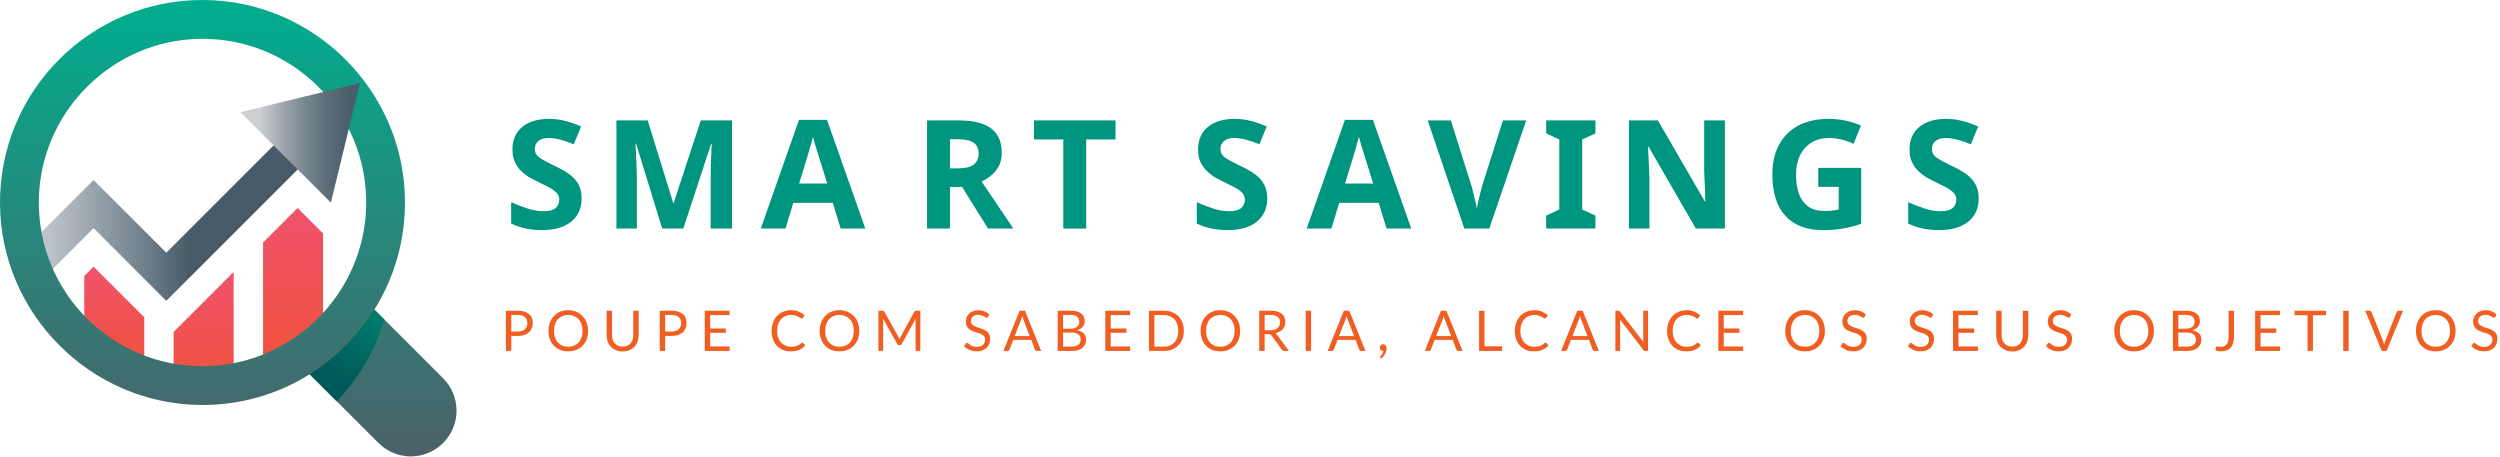
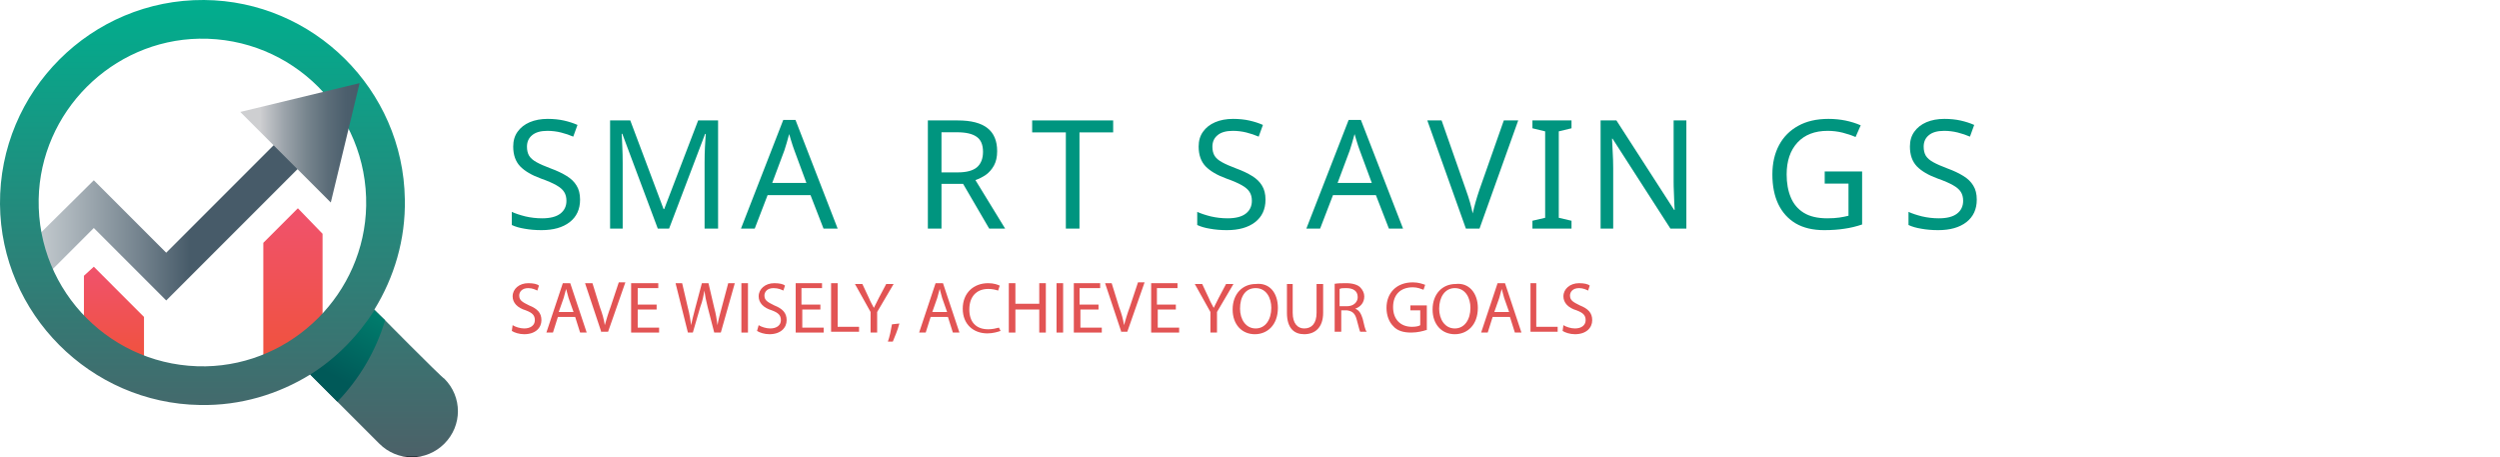
- <svg xmlns="http://www.w3.org/2000/svg" xmlns:xlink="http://www.w3.org/1999/xlink" id="Layer_1" data-name="Layer 1" viewBox="0 0 303.74 55.45">
-   <defs>
-     <style>
-       .cls-1 {
-         letter-spacing: .1em;
-       }
- 
-       .cls-2 {
-         letter-spacing: .1em;
-       }
- 
-       .cls-3 {
-         fill: url(#linear-gradient);
-       }
- 
-       .cls-3, .cls-4, .cls-5, .cls-6, .cls-7, .cls-8, .cls-9 {
-         stroke-width: 0px;
-       }
- 
-       .cls-10 {
-         letter-spacing: .18em;
-       }
- 
-       .cls-11 {
-         letter-spacing: .17em;
-       }
- 
-       .cls-12 {
-         letter-spacing: .08em;
-       }
- 
-       .cls-13 {
-         letter-spacing: .08em;
-       }
- 
-       .cls-14 {
-         letter-spacing: .2em;
-       }
- 
-       .cls-15 {
-         letter-spacing: .2em;
-       }
- 
-       .cls-16 {
-         letter-spacing: .2em;
-       }
- 
-       .cls-17 {
-         letter-spacing: .06em;
-       }
- 
-       .cls-18 {
-         letter-spacing: .02em;
-       }
- 
-       .cls-19 {
-         fill: #f15e22;
-         font-family: 'Lato-Regular', Lato;
-         font-size: 6.83px;
-       }
- 
-       .cls-20 {
-         fill: #00957f;
-         font-family: 'LeagueSpartan-Bold', 'League Spartan';
-         font-size: 18.4px;
-         font-weight: 700;
-       }
- 
-       .cls-4 {
-         fill: url(#linear-gradient-4);
-       }
- 
-       .cls-5 {
-         fill: url(#linear-gradient-2);
-       }
- 
-       .cls-6 {
-         fill: url(#linear-gradient-3);
-       }
- 
-       .cls-7 {
-         fill: url(#linear-gradient-7);
-       }
- 
-       .cls-8 {
-         fill: url(#linear-gradient-5);
-       }
- 
-       .cls-9 {
-         fill: url(#linear-gradient-6);
-       }
- 
-       .cls-21 {
-         letter-spacing: .19em;
-       }
- 
-       .cls-22 {
-         letter-spacing: .19em;
-       }
- 
-       .cls-23 {
-         letter-spacing: .19em;
-       }
-     </style>
-     <linearGradient id="linear-gradient" x1="13.88" y1="47.91" x2="13.88" y2="33.35" gradientUnits="userSpaceOnUse">
-       <stop offset="0" stop-color="#f0522b" />
-       <stop offset="1" stop-color="#f05269" />
+ <svg xmlns="http://www.w3.org/2000/svg" version="1.1" id="Layer_1" x="0px" y="0px" viewBox="0 0 303.7 55.5" style="enable-background:new 0 0 303.7 55.5;" xml:space="preserve">
+   <style type="text/css">
+ 	.st0{fill:url(#SVGID_1_);}
+ 	.st1{fill:none;}
+ 	.st2{fill:url(#SVGID_00000127016109047099038280000003941677672094152065_);}
+ 	.st3{fill:url(#SVGID_00000159441373273322484210000010649036201301761976_);}
+ 	.st4{fill:url(#SVGID_00000049191584254287483350000008113402997251539118_);}
+ 	.st5{fill:url(#SVGID_00000080174479981845435790000000208017851787056022_);}
+ 	.st6{fill:url(#SVGID_00000171700820393958937030000013310057736290914961_);}
+ 	.st7{fill:#00957F;}
+ 	.st8{font-family:'LeagueSpartan-Bold';}
+ 	.st9{font-size:18.4px;}
+ 	.st10{letter-spacing:1;}
+ 	.st11{fill:#E25454;}
+ </style>
+   <g>
+     <linearGradient id="SVGID_1_" gradientUnits="userSpaceOnUse" x1="13.885" y1="10.09" x2="13.885" y2="24.65" gradientTransform="matrix(1 0 0 -1 0 58)">
+       <stop offset="0" style="stop-color:#F0522B" />
+       <stop offset="1" style="stop-color:#F05269" />
    </linearGradient>
-     <linearGradient id="linear-gradient-2" x1="24.75" y1="51.52" x2="24.75" y2="34.17" xlink:href="#linear-gradient" />
-     <linearGradient id="linear-gradient-3" x1="35.61" y1="50.69" x2="35.61" y2="26.83" xlink:href="#linear-gradient" />
-     <linearGradient id="linear-gradient-4" x1="-8.54" y1="26.12" x2="27.37" y2="26.12" gradientUnits="userSpaceOnUse">
-       <stop offset="0" stop-color="#fff" />
-       <stop offset=".1" stop-color="#f5f6f7" />
-       <stop offset=".26" stop-color="#dadee1" />
-       <stop offset=".46" stop-color="#afb8be" />
-       <stop offset=".71" stop-color="#74838e" />
-       <stop offset=".88" stop-color="#475b69" />
+     <polygon class="st0" points="11.4,32.4 10.2,33.5 10.2,43.9 17.5,43.9 17.5,38.5  " />
+     <polygon class="st1" points="21.1,40.3 21.1,46.7 28.4,46.7 28.4,33  " />
+     <linearGradient id="SVGID_00000149342209024549851630000002116549405568143506_" gradientUnits="userSpaceOnUse" x1="35.605" y1="7.31" x2="35.605" y2="31.17" gradientTransform="matrix(1 0 0 -1 0 58)">
+       <stop offset="0" style="stop-color:#F0522B" />
+       <stop offset="1" style="stop-color:#F05269" />
    </linearGradient>
-     <linearGradient id="linear-gradient-5" x1="27.73" y1="0" x2="27.73" y2="55.45" gradientUnits="userSpaceOnUse">
-       <stop offset="0" stop-color="#00ae8e" />
-       <stop offset="1" stop-color="#4c6168" />
-       <stop offset="1" stop-color="#2e383f" />
+     <polygon style="fill:url(#SVGID_00000149342209024549851630000002116549405568143506_);" points="36.2,25.3 32,29.5 32,44.1    39.2,44.1 39.2,28.4  " />
+     <linearGradient id="SVGID_00000114051071750353119990000005773496055316017814_" gradientUnits="userSpaceOnUse" x1="-8.54" y1="31.88" x2="27.37" y2="31.88" gradientTransform="matrix(1 0 0 -1 0 58)">
+       <stop offset="0" style="stop-color:#FFFFFF" />
+       <stop offset="0.1" style="stop-color:#F5F6F7" />
+       <stop offset="0.26" style="stop-color:#DADEE1" />
+       <stop offset="0.46" style="stop-color:#AFB8BE" />
+       <stop offset="0.71" style="stop-color:#74838E" />
+       <stop offset="0.88" style="stop-color:#475B69" />
    </linearGradient>
-     <linearGradient id="linear-gradient-6" x1="43.73" y1="17.36" x2="29.2" y2="17.36" gradientUnits="userSpaceOnUse">
-       <stop offset="0" stop-color="#475b69" />
-       <stop offset=".12" stop-color="#4c5f6d" />
-       <stop offset=".27" stop-color="#5c6d79" />
-       <stop offset=".44" stop-color="#76848d" />
-       <stop offset=".63" stop-color="#9ba3aa" />
-       <stop offset=".82" stop-color="#cacbce" />
-       <stop offset=".83" stop-color="#cecfd1" />
+     <polygon style="fill:url(#SVGID_00000114051071750353119990000005773496055316017814_);" points="5.2,33.9 2.2,31 11.4,21.9    20.2,30.7 35.2,15.7 38.1,18.6 20.2,36.5 11.4,27.7  " />
+     <linearGradient id="SVGID_00000160875356330324949450000001080949268109888445_" gradientUnits="userSpaceOnUse" x1="27.733" y1="58.001" x2="27.733" y2="2.553" gradientTransform="matrix(1 0 0 -1 0 58)">
+       <stop offset="0" style="stop-color:#00AE8E" />
+       <stop offset="1" style="stop-color:#4C6168" />
+       <stop offset="1" style="stop-color:#2E383F" />
    </linearGradient>
-     <linearGradient id="linear-gradient-7" x1="47.16" y1="33.3" x2="40.55" y2="45.69" gradientUnits="userSpaceOnUse">
-       <stop offset="0" stop-color="#008f77" />
-       <stop offset="1" stop-color="#005958" />
+     <path style="fill:url(#SVGID_00000160875356330324949450000001080949268109888445_);" d="M45.5,37.6c2.4-3.9,3.8-8.5,3.7-13.4   C49,10.9,38.1,0.1,24.8,0C11.1-0.1-0.1,11.1,0,24.8C0.1,38.1,11,49,24.3,49.2c4.9,0.1,9.5-1.3,13.4-3.7l8.4,8.4   c2.2,2.2,5.7,2.2,7.9,0l0,0c2.2-2.2,2.2-5.7,0-7.9C53.8,46,45.5,37.6,45.5,37.6z M25,44.5c-11.3,0.2-20.5-9-20.3-20.3   C4.9,13.6,13.6,4.9,24.2,4.7c11.3-0.2,20.5,9,20.3,20.3C44.3,35.6,35.6,44.3,25,44.5z" />
+     <linearGradient id="SVGID_00000080200127672652569910000004521505720828235709_" gradientUnits="userSpaceOnUse" x1="43.73" y1="40.645" x2="29.2" y2="40.645" gradientTransform="matrix(1 0 0 -1 0 58)">
+       <stop offset="0" style="stop-color:#475B69" />
+       <stop offset="0.12" style="stop-color:#4C5F6D" />
+       <stop offset="0.27" style="stop-color:#5C6D79" />
+       <stop offset="0.44" style="stop-color:#76848D" />
+       <stop offset="0.63" style="stop-color:#9BA3AA" />
+       <stop offset="0.82" style="stop-color:#CACBCE" />
+       <stop offset="0.83" style="stop-color:#CECFD1" />
    </linearGradient>
-   </defs>
-   <g>
-     <polygon class="cls-3" points="11.37 32.4 10.24 33.53 10.24 43.89 17.53 43.89 17.53 38.55 11.37 32.4" />
-     <polygon class="cls-5" points="21.1 40.33 21.1 46.73 28.39 46.73 28.39 33.04 21.1 40.33" />
-     <polygon class="cls-6" points="36.16 25.27 31.96 29.47 31.96 44.1 39.25 44.1 39.25 28.36 36.16 25.27" />
-     <polygon class="cls-4" points="5.15 33.94 2.23 31.01 11.37 21.87 20.2 30.7 35.22 15.69 38.14 18.61 20.2 36.55 11.37 27.72 5.15 33.94" />
-     <path class="cls-8" d="M45.49,37.61c2.41-3.87,3.78-8.45,3.71-13.35C49.02,10.95,38.13.12,24.82,0,11.06-.12-.12,11.06,0,24.82c.12,13.31,10.96,24.2,24.27,24.38,4.91.07,9.5-1.31,13.36-3.73l8.35,8.35c2.17,2.17,5.69,2.17,7.86,0h0c2.17-2.17,2.17-5.69,0-7.86l-8.35-8.35ZM24.98,44.49c-11.28.21-20.47-8.98-20.26-20.26.2-10.63,8.87-19.31,19.51-19.51,11.28-.21,20.47,8.98,20.26,20.26-.2,10.63-8.87,19.31-19.51,19.51Z" />
-     <polygon class="cls-9" points="29.2 13.63 40.2 24.62 43.73 10.09 29.2 13.63" />
-     <path class="cls-7" d="M45.45,37.66c-1.98,3.13-4.64,5.8-7.77,7.78-.02.01-.03.03-.05.04,1.09,1.09,2.19,2.19,3.28,3.28,2.65-2.77,4.67-6.16,5.8-9.92l-1.22-1.22s-.03.03-.04.05Z" />
+     <polygon style="fill:url(#SVGID_00000080200127672652569910000004521505720828235709_);" points="29.2,13.6 40.2,24.6 43.7,10.1     " />
+     <linearGradient id="SVGID_00000087383648652857861850000010028212969186794888_" gradientUnits="userSpaceOnUse" x1="47.164" y1="24.698" x2="40.554" y2="12.308" gradientTransform="matrix(1 0 0 -1 0 58)">
+       <stop offset="0" style="stop-color:#008F77" />
+       <stop offset="1" style="stop-color:#005958" />
+     </linearGradient>
+     <path style="fill:url(#SVGID_00000087383648652857861850000010028212969186794888_);" d="M45.5,37.7c-2,3.1-4.6,5.8-7.8,7.8   c0,0,0,0,0,0c1.1,1.1,2.2,2.2,3.3,3.3c2.7-2.8,4.7-6.2,5.8-9.9L45.5,37.7C45.5,37.6,45.5,37.6,45.5,37.7L45.5,37.7z" />
  </g>
  <g>
-     <text class="cls-20" transform="translate(61.26 27.77)">
-       <tspan class="cls-1" x="0" y="0">SMA</tspan>
-       <tspan class="cls-17" x="49.72" y="0">R</tspan>
-       <tspan class="cls-2" x="63.99" y="0">T</tspan>
-       <tspan class="cls-13" x="76.8" y="0"> </tspan>
-       <tspan class="cls-1" x="83.3" y="0">S</tspan>
-       <tspan class="cls-18" x="97.5" y="0">A</tspan>
-       <tspan class="cls-1" x="112.2" y="0">VIN</tspan>
-       <tspan class="cls-12" x="153.01" y="0">G</tspan>
-       <tspan class="cls-1" x="169.74" y="0">S</tspan>
-     </text>
-     <text class="cls-19" transform="translate(60.84 42.64)">
-       <tspan class="cls-16" x="0" y="0">POUPE </tspan>
-       <tspan class="cls-22" x="32.58" y="0">C</tspan>
-       <tspan class="cls-14" x="38.42" y="0">OM </tspan>
-       <tspan class="cls-21" x="56.07" y="0">S</tspan>
-       <tspan class="cls-15" x="61.05" y="0">ABEDORIA,</tspan>
-       <tspan class="cls-11" x="109.36" y="0"> </tspan>
-       <tspan class="cls-14" x="112.25" y="0">A</tspan>
-       <tspan class="cls-11" x="118.24" y="0">L</tspan>
-       <tspan class="cls-14" x="122.88" y="0">CANCE OS SEUS O</tspan>
-       <tspan class="cls-23" x="202.54" y="0">B</tspan>
-       <tspan class="cls-14" x="208.27" y="0">JETI</tspan>
-       <tspan class="cls-10" x="226.51" y="0">V</tspan>
-       <tspan class="cls-14" x="232.36" y="0">OS</tspan>
-     </text>
+     <text transform="matrix(1 0 0 1 61.26 27.77)" class="st7 st8 st9 st10">SMA</text>
+     <text transform="matrix(1 0 0 1 110.98 27.77)" class="st7 st8 st9 st10">R</text>
+     <text transform="matrix(1 0 0 1 125.25 27.77)" class="st7 st8 st9 st10">T</text>
+     <text transform="matrix(1 0 0 1 138.06 27.77)" class="st7 st8 st9 st10"> </text>
+     <text transform="matrix(1 0 0 1 144.56 27.77)" class="st7 st8 st9 st10">S</text>
+     <text transform="matrix(1 0 0 1 158.76 27.77)" class="st7 st8 st9">A</text>
+     <text transform="matrix(1 0 0 1 173.46 27.77)" class="st7 st8 st9 st10">VIN</text>
+     <text transform="matrix(1 0 0 1 214.27 27.77)" class="st7 st8 st9 st10">G</text>
+     <text transform="matrix(1 0 0 1 231 27.77)" class="st7 st8 st9 st10">S</text>
+     <g>
+       <path class="st11" d="M62.3,39.5c0.3,0.2,0.9,0.4,1.4,0.4c0.8,0,1.3-0.4,1.3-1c0-0.6-0.3-0.9-1.1-1.2c-1-0.3-1.6-0.9-1.6-1.7    c0-0.9,0.8-1.6,1.9-1.6c0.6,0,1.1,0.1,1.3,0.3l-0.2,0.6c-0.2-0.1-0.6-0.3-1.1-0.3c-0.8,0-1.1,0.5-1.1,0.9c0,0.6,0.4,0.8,1.2,1.2    c1,0.4,1.5,0.9,1.5,1.8c0,0.9-0.7,1.7-2.1,1.7c-0.6,0-1.2-0.2-1.5-0.4L62.3,39.5z" />
+       <path class="st11" d="M67.8,38.5l-0.6,1.9h-0.8l2-6h0.9l2,6h-0.8l-0.6-1.9H67.8z M69.7,37.9l-0.6-1.7c-0.1-0.4-0.2-0.7-0.3-1.1h0    c-0.1,0.4-0.2,0.7-0.3,1.1l-0.6,1.7H69.7z" />
+       <path class="st11" d="M73.1,40.4l-2-6H72l0.9,2.9c0.3,0.8,0.5,1.5,0.6,2.2h0c0.2-0.7,0.4-1.4,0.7-2.2l1-3h0.8l-2.1,6H73.1z" />
+       <path class="st11" d="M79.8,37.6h-2.3v2.2h2.6v0.6h-3.4v-6H80v0.6h-2.5V37h2.3V37.6z" />
+       <path class="st11" d="M83.6,40.4l-1.5-6h0.8l0.7,3c0.2,0.7,0.3,1.5,0.4,2.1h0c0.1-0.6,0.3-1.3,0.5-2.1l0.8-3h0.8l0.7,3    c0.2,0.7,0.3,1.4,0.4,2.1h0c0.1-0.7,0.3-1.3,0.5-2.1l0.8-3h0.8l-1.7,6h-0.8l-0.8-3.1c-0.2-0.8-0.3-1.3-0.4-2h0    c-0.1,0.6-0.2,1.2-0.5,2l-0.9,3.1H83.6z" />
+       <path class="st11" d="M90.9,34.4v6h-0.8v-6H90.9z" />
+       <path class="st11" d="M92.2,39.5c0.3,0.2,0.9,0.4,1.4,0.4c0.8,0,1.3-0.4,1.3-1c0-0.6-0.3-0.9-1.1-1.2c-1-0.3-1.6-0.9-1.6-1.7    c0-0.9,0.8-1.6,1.9-1.6c0.6,0,1.1,0.1,1.3,0.3l-0.2,0.6C95,35.2,94.6,35,94,35c-0.8,0-1.1,0.5-1.1,0.9c0,0.6,0.4,0.8,1.2,1.2    c1,0.4,1.5,0.9,1.5,1.8c0,0.9-0.7,1.7-2.1,1.7c-0.6,0-1.2-0.2-1.5-0.4L92.2,39.5z" />
+       <path class="st11" d="M99.8,37.6h-2.3v2.2h2.6v0.6h-3.4v-6h3.2v0.6h-2.5V37h2.3V37.6z" />
+       <path class="st11" d="M101,34.4h0.8v5.3h2.6v0.6H101V34.4z" />
+       <path class="st11" d="M105.8,40.4v-2.5l-1.9-3.4h0.9l0.8,1.7c0.2,0.5,0.4,0.8,0.6,1.2h0c0.2-0.4,0.4-0.8,0.6-1.2l0.9-1.7h0.9    l-2,3.4v2.5H105.8z" />
+       <path class="st11" d="M107.9,41.5c0.2-0.5,0.4-1.5,0.5-2.1l0.9-0.1c-0.2,0.8-0.6,1.7-0.8,2.2L107.9,41.5z" />
+       <path class="st11" d="M113.1,38.5l-0.6,1.9h-0.8l2-6h0.9l2,6h-0.8l-0.6-1.9H113.1z M115.1,37.9l-0.6-1.7c-0.1-0.4-0.2-0.7-0.3-1.1    h0c-0.1,0.4-0.2,0.7-0.3,1.1l-0.6,1.7H115.1z" />
+       <path class="st11" d="M121.6,40.2c-0.3,0.1-0.9,0.3-1.6,0.3c-1.7,0-3-1.1-3-3c0-1.9,1.3-3.1,3.1-3.1c0.7,0,1.2,0.2,1.4,0.3    l-0.2,0.6c-0.3-0.1-0.7-0.2-1.2-0.2c-1.4,0-2.3,0.9-2.3,2.5c0,1.5,0.8,2.4,2.3,2.4c0.5,0,0.9-0.1,1.3-0.2L121.6,40.2z" />
+       <path class="st11" d="M123.4,34.4v2.5h2.9v-2.5h0.8v6h-0.8v-2.8h-2.9v2.8h-0.8v-6H123.4z" />
+       <path class="st11" d="M129.2,34.4v6h-0.8v-6H129.2z" />
+       <path class="st11" d="M133.6,37.6h-2.3v2.2h2.6v0.6h-3.4v-6h3.2v0.6h-2.5V37h2.3V37.6z" />
+       <path class="st11" d="M136.3,40.4l-2-6h0.8l0.9,2.9c0.3,0.8,0.5,1.5,0.6,2.2h0c0.2-0.7,0.4-1.4,0.7-2.2l1-3h0.8l-2.1,6H136.3z" />
+       <path class="st11" d="M143,37.6h-2.3v2.2h2.6v0.6h-3.4v-6h3.2v0.6h-2.5V37h2.3V37.6z" />
+       <path class="st11" d="M147.1,40.4v-2.5l-1.9-3.4h0.9l0.8,1.7c0.2,0.5,0.4,0.8,0.6,1.2h0c0.2-0.4,0.4-0.8,0.6-1.2l0.9-1.7h0.9    l-2,3.4v2.5H147.1z" />
+       <path class="st11" d="M155.3,37.4c0,2.1-1.3,3.2-2.8,3.2c-1.6,0-2.7-1.2-2.7-3c0-1.9,1.2-3.1,2.8-3.1    C154.3,34.3,155.3,35.6,155.3,37.4z M150.7,37.5c0,1.3,0.7,2.4,1.9,2.4c1.2,0,1.9-1.1,1.9-2.5c0-1.2-0.6-2.4-1.9-2.4    C151.3,35,150.7,36.1,150.7,37.5z" />
+       <path class="st11" d="M157.1,34.4V38c0,1.3,0.6,1.9,1.4,1.9c0.9,0,1.5-0.6,1.5-1.9v-3.5h0.8v3.5c0,1.8-1,2.6-2.3,2.6    c-1.2,0-2.1-0.7-2.1-2.6v-3.5H157.1z" />
+       <path class="st11" d="M162.1,34.5c0.4-0.1,1-0.1,1.5-0.1c0.8,0,1.4,0.2,1.7,0.5c0.3,0.3,0.5,0.7,0.5,1.1c0,0.8-0.5,1.3-1.1,1.5v0    c0.5,0.2,0.7,0.6,0.9,1.2c0.2,0.8,0.3,1.4,0.5,1.6h-0.8c-0.1-0.2-0.2-0.7-0.4-1.4c-0.2-0.8-0.5-1.1-1.2-1.2h-0.7v2.6h-0.8V34.5z     M162.9,37.2h0.8c0.8,0,1.3-0.5,1.3-1.1c0-0.8-0.6-1.1-1.4-1.1c-0.4,0-0.6,0-0.8,0.1V37.2z" />
+       <path class="st11" d="M173.3,40.1c-0.3,0.1-1,0.3-1.8,0.3c-0.9,0-1.7-0.2-2.2-0.8c-0.5-0.5-0.8-1.3-0.8-2.2c0-1.8,1.2-3.1,3.2-3.1    c0.7,0,1.2,0.2,1.5,0.3l-0.2,0.6c-0.3-0.1-0.7-0.3-1.3-0.3c-1.5,0-2.4,0.9-2.4,2.4c0,1.5,0.9,2.4,2.3,2.4c0.5,0,0.9-0.1,1-0.2    v-1.8h-1.2v-0.6h2V40.1z" />
+       <path class="st11" d="M179.6,37.4c0,2.1-1.3,3.2-2.8,3.2c-1.6,0-2.7-1.2-2.7-3c0-1.9,1.2-3.1,2.8-3.1    C178.5,34.3,179.6,35.6,179.6,37.4z M174.9,37.5c0,1.3,0.7,2.4,1.9,2.4c1.2,0,1.9-1.1,1.9-2.5c0-1.2-0.6-2.4-1.9-2.4    C175.6,35,174.9,36.1,174.9,37.5z" />
+       <path class="st11" d="M181.4,38.5l-0.6,1.9H180l2-6h0.9l2,6h-0.8l-0.6-1.9H181.4z M183.4,37.9l-0.6-1.7c-0.1-0.4-0.2-0.7-0.3-1.1    h0c-0.1,0.4-0.2,0.7-0.3,1.1l-0.6,1.7H183.4z" />
+       <path class="st11" d="M185.9,34.4h0.8v5.3h2.6v0.6h-3.3V34.4z" />
+       <path class="st11" d="M190,39.5c0.3,0.2,0.9,0.4,1.4,0.4c0.8,0,1.3-0.4,1.3-1c0-0.6-0.3-0.9-1.1-1.2c-1-0.3-1.6-0.9-1.6-1.7    c0-0.9,0.8-1.6,1.9-1.6c0.6,0,1.1,0.1,1.3,0.3l-0.2,0.6c-0.2-0.1-0.6-0.3-1.1-0.3c-0.8,0-1.1,0.5-1.1,0.9c0,0.6,0.4,0.8,1.2,1.2    c1,0.4,1.5,0.9,1.5,1.8c0,0.9-0.7,1.7-2.1,1.7c-0.6,0-1.2-0.2-1.5-0.4L190,39.5z" />
+     </g>
  </g>
</svg>
